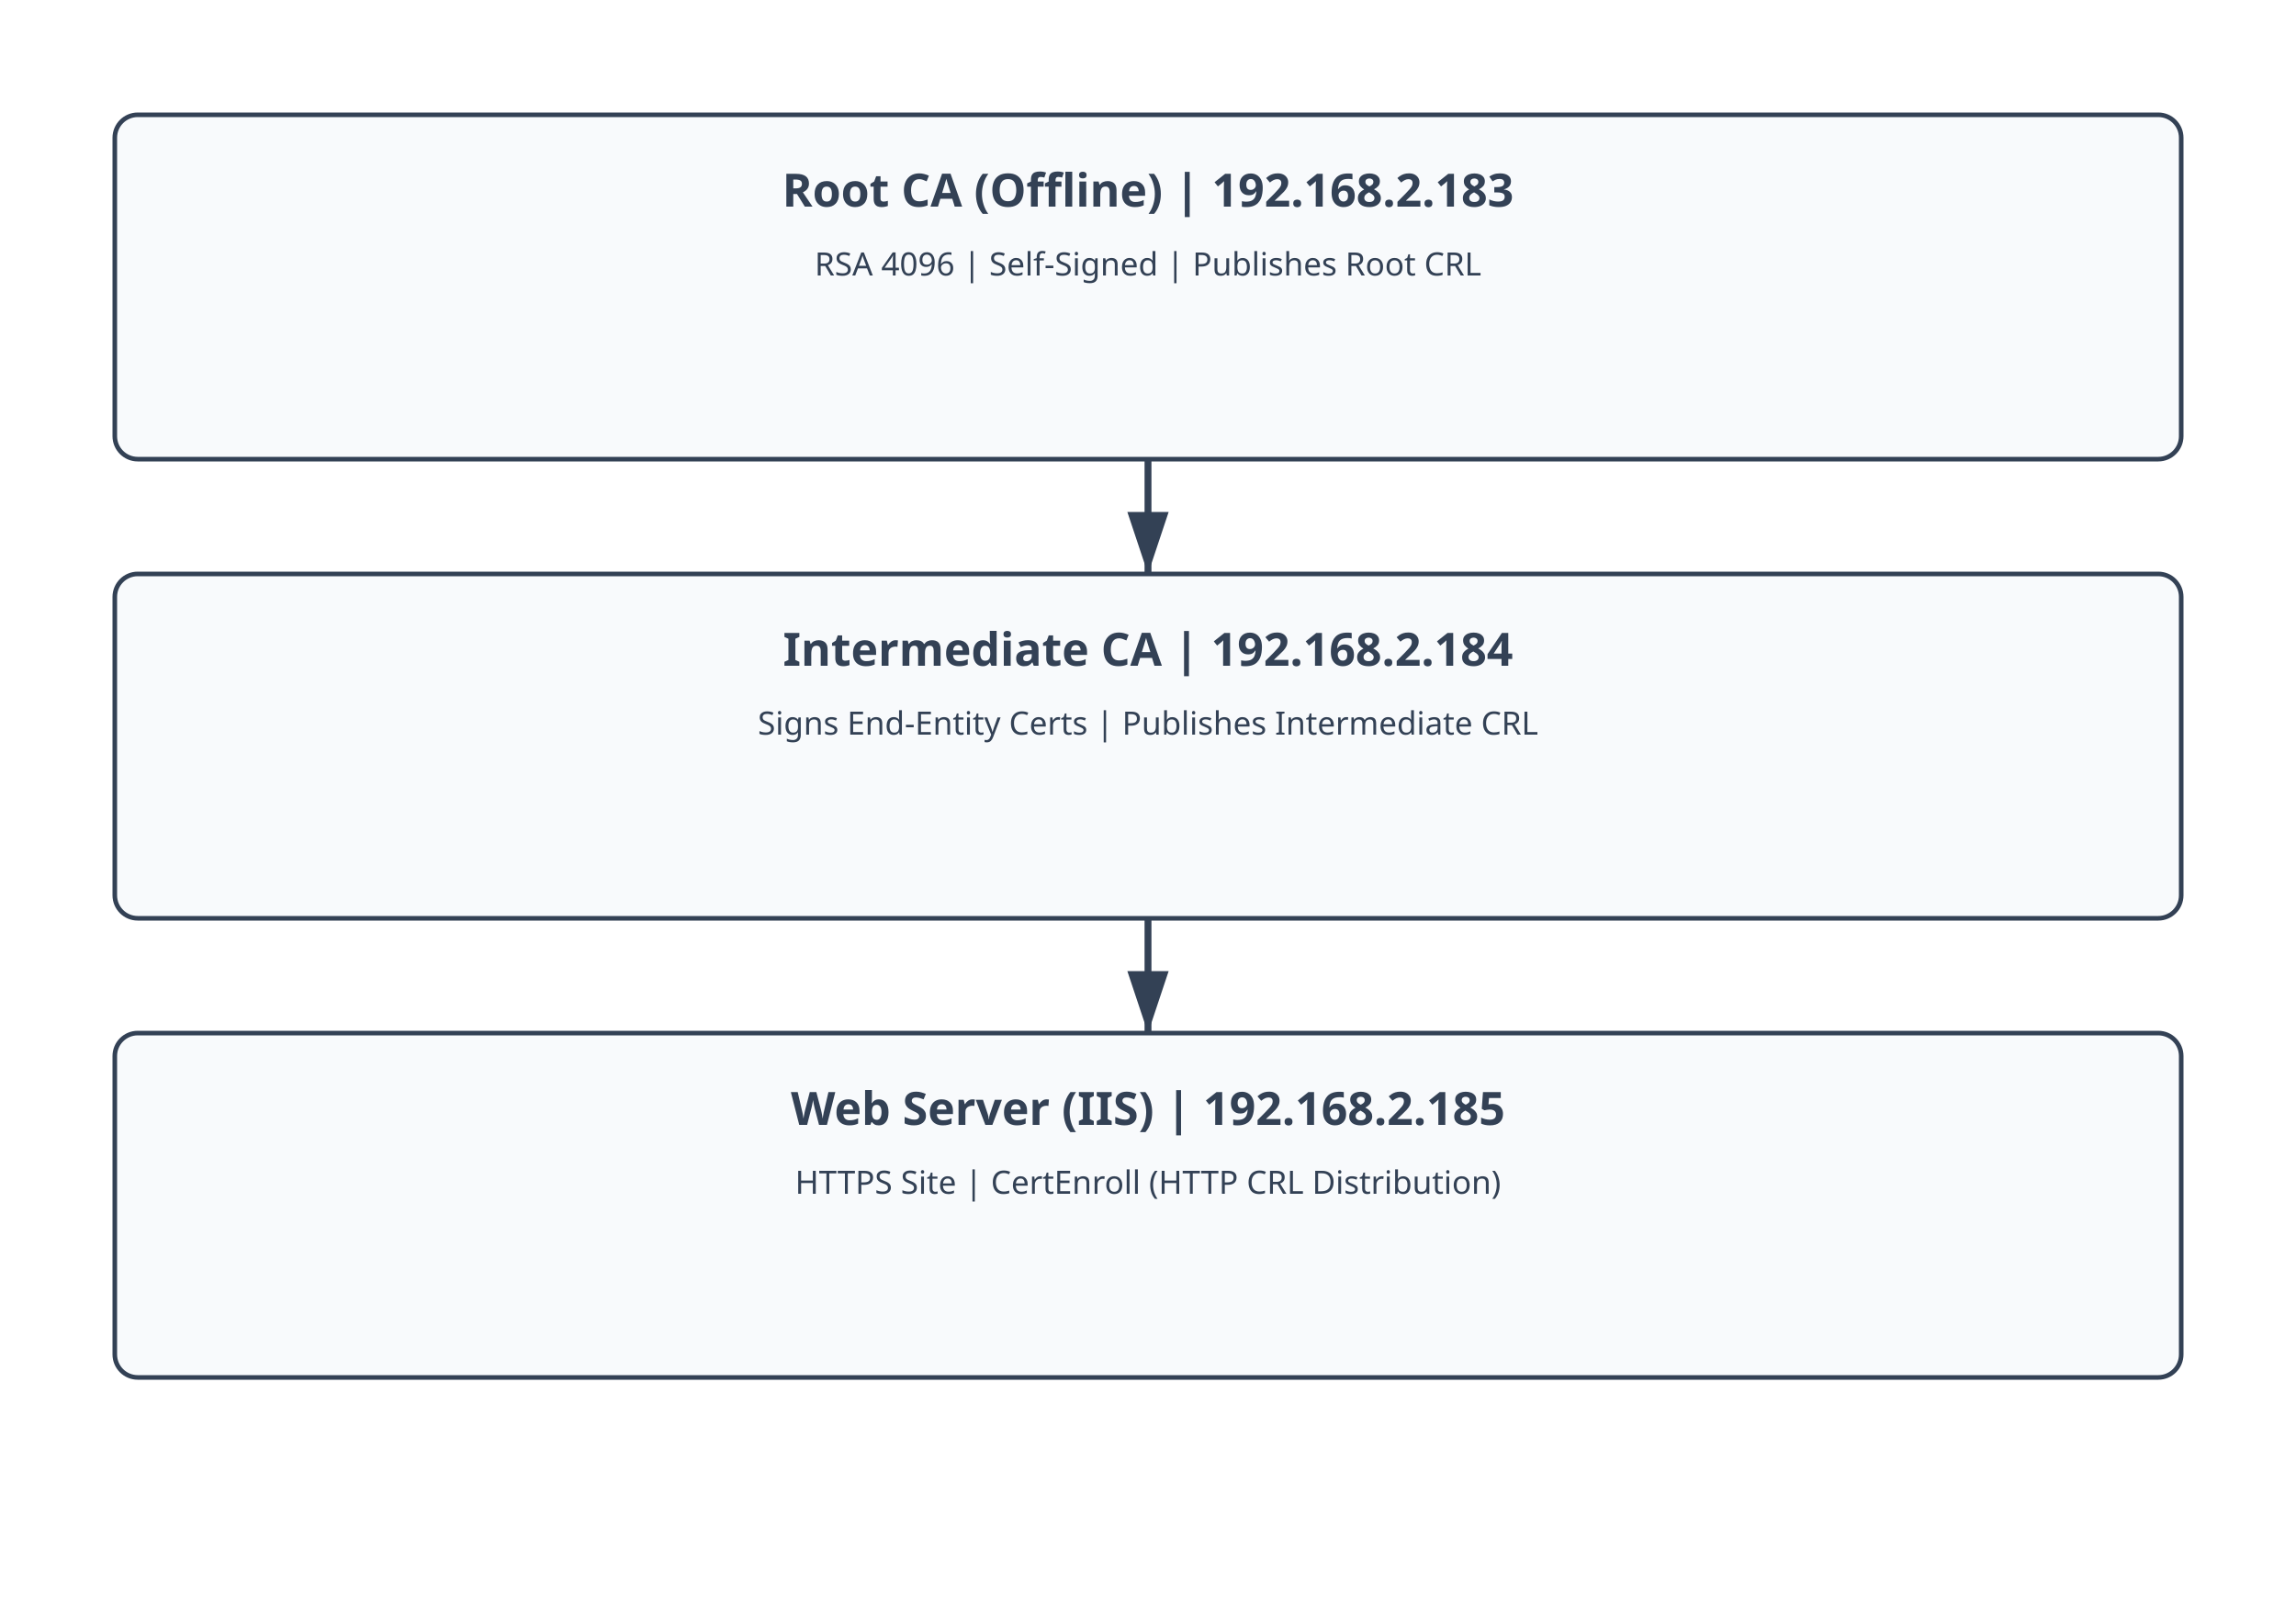
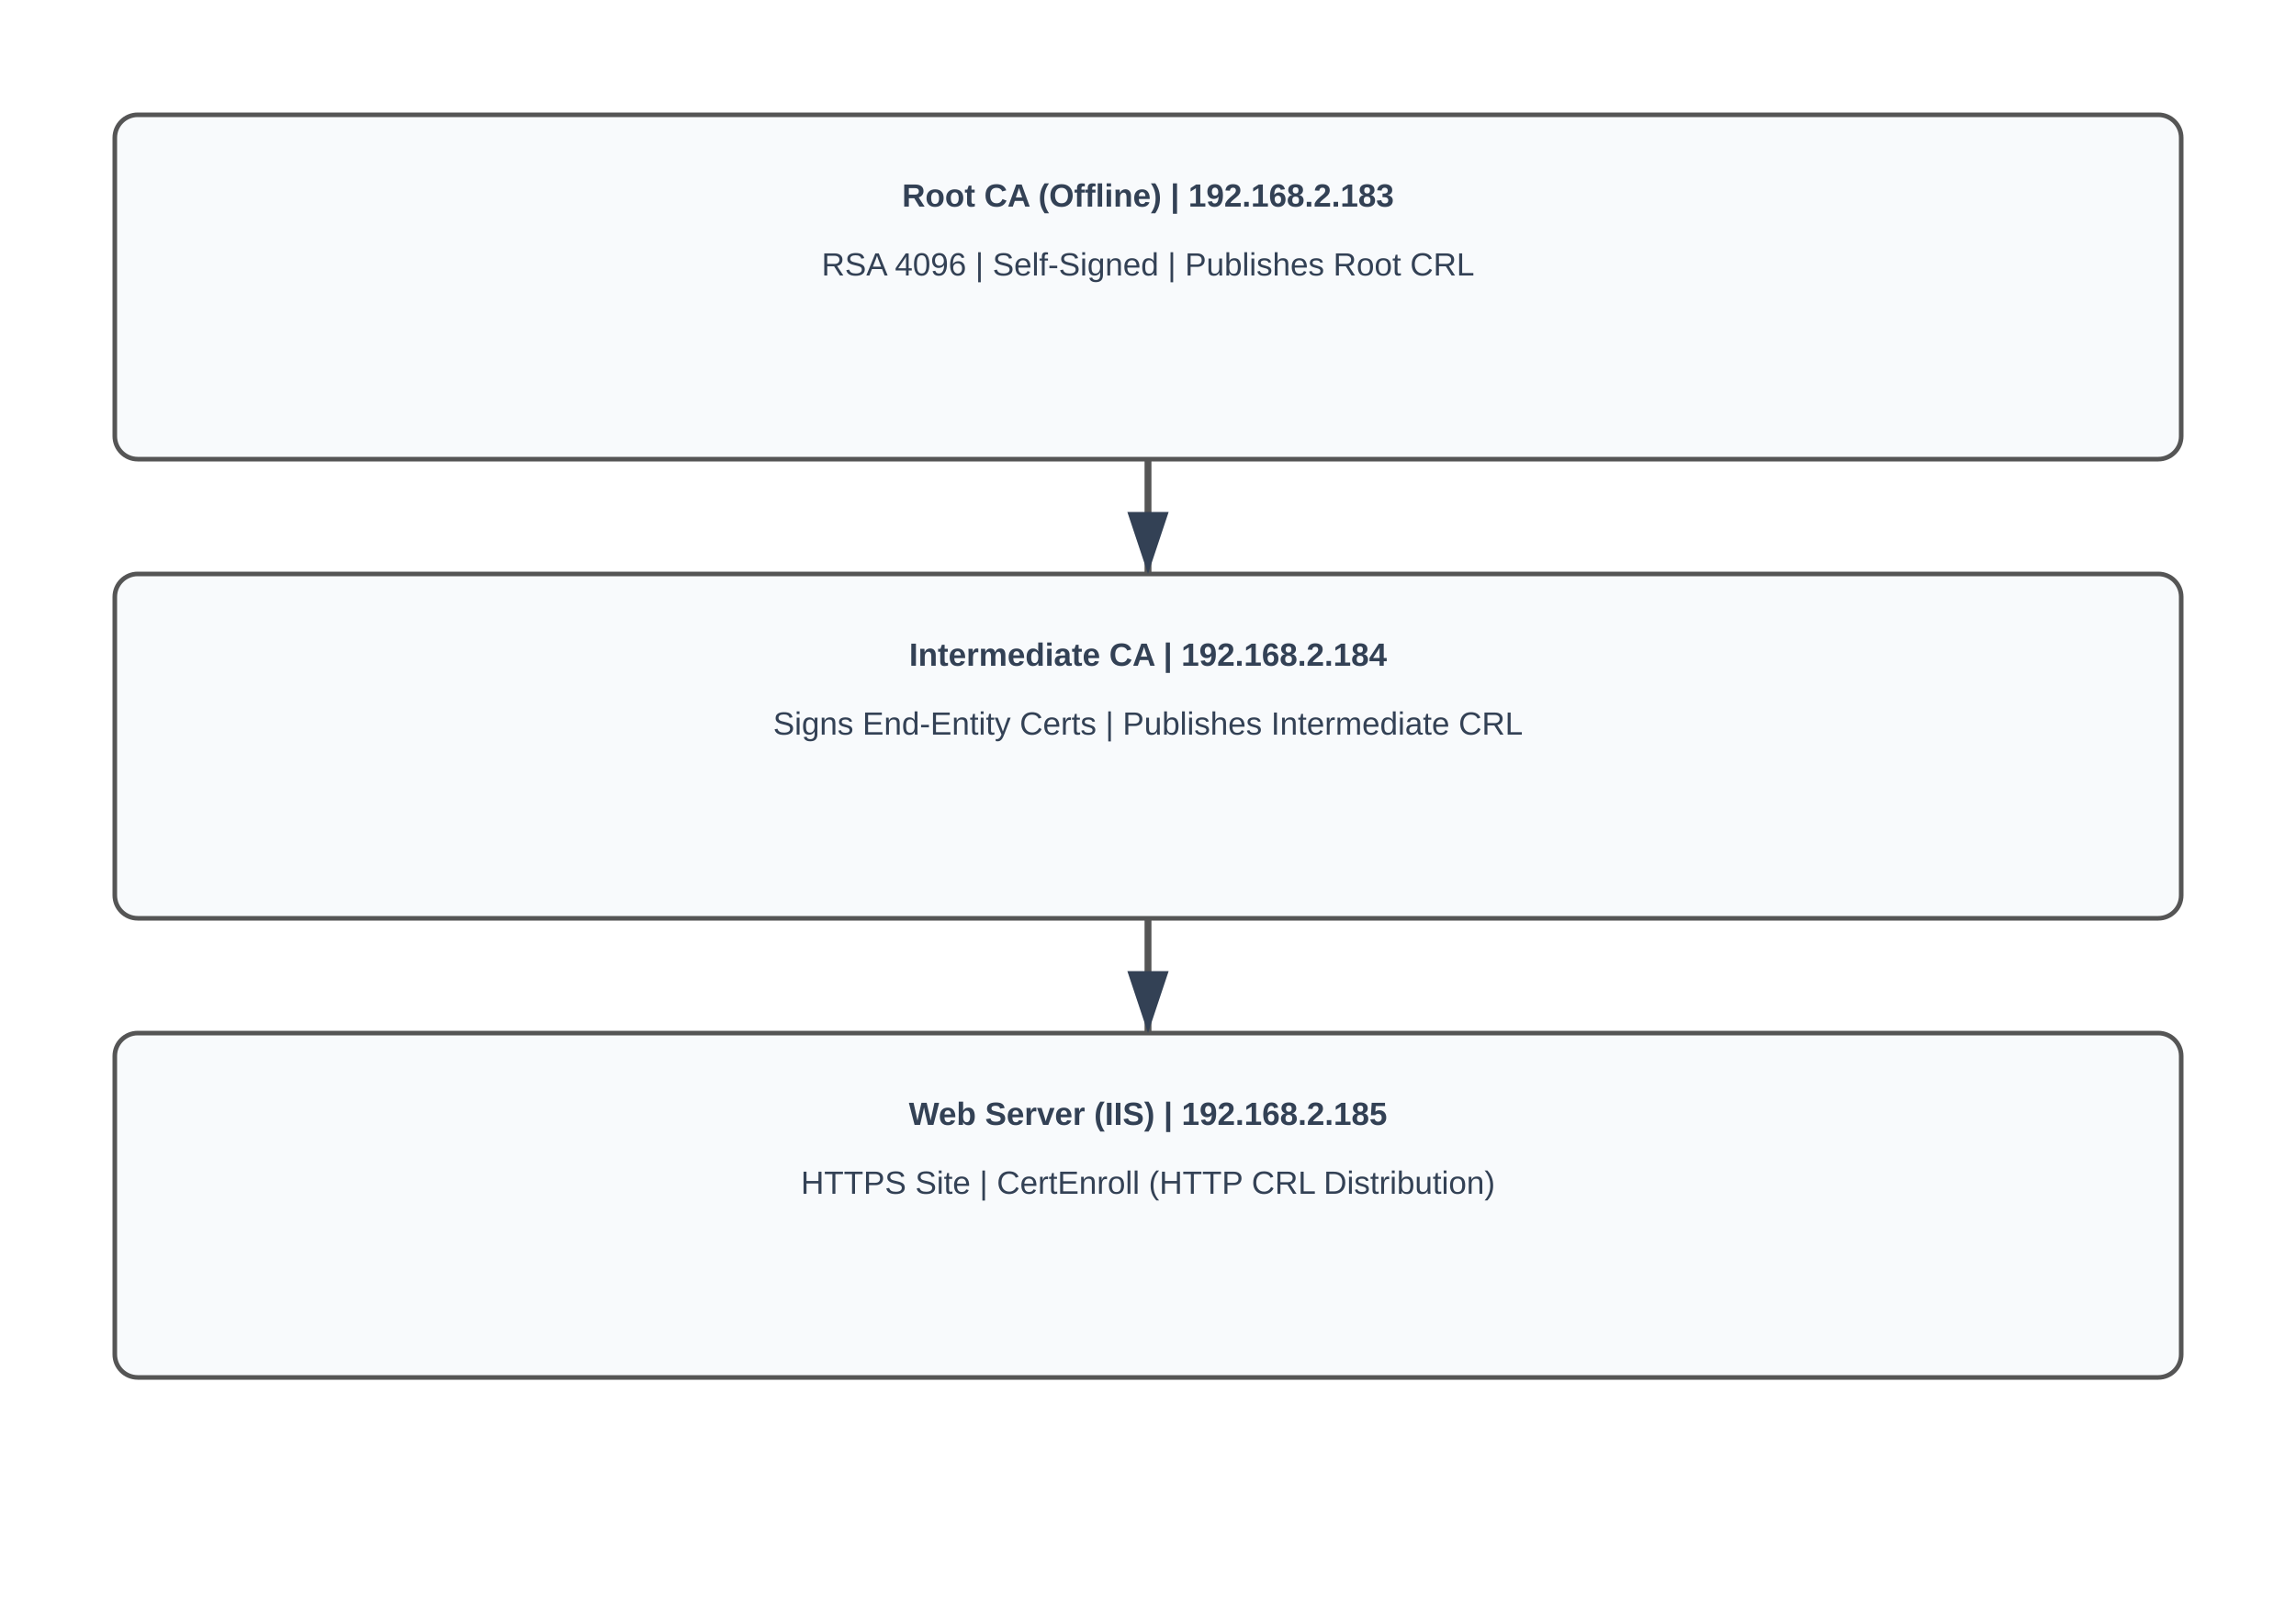
<svg xmlns="http://www.w3.org/2000/svg" width="1000" height="700">
  <rect width="100%" height="100%" fill="#ffffff" />
-   <rect x="50" y="50" width="900" height="150" rx="10" fill="#f8fafc" stroke="#334155" stroke-width="2" />
-   <text x="500" y="90" font-family="sans-serif" font-weight="bold" font-size="20" text-anchor="middle" fill="#334155">Root CA (Offline) | 192.168.2.183</text>
-   <text x="500" y="120" font-family="sans-serif" font-size="14" text-anchor="middle" fill="#334155">RSA 4096 | Self-Signed | Publishes Root CRL</text>
-   <rect x="50" y="250" width="900" height="150" rx="10" fill="#f8fafc" stroke="#334155" stroke-width="2" />
-   <text x="500" y="290" font-family="sans-serif" font-weight="bold" font-size="20" text-anchor="middle" fill="#334155">Intermediate CA | 192.168.2.184</text>
-   <text x="500" y="320" font-family="sans-serif" font-size="14" text-anchor="middle" fill="#334155">Signs End-Entity Certs | Publishes Intermediate CRL</text>
-   <rect x="50" y="450" width="900" height="150" rx="10" fill="#f8fafc" stroke="#334155" stroke-width="2" />
-   <text x="500" y="490" font-family="sans-serif" font-weight="bold" font-size="20" text-anchor="middle" fill="#334155">Web Server (IIS) | 192.168.2.185</text>
-   <text x="500" y="520" font-family="sans-serif" font-size="14" text-anchor="middle" fill="#334155">HTTPS Site | CertEnroll (HTTP CRL Distribution)</text>
-   <path d="M 500 200 L 500 250" stroke="#334155" stroke-width="3" marker-end="url(#arrow)" />
-   <path d="M 500 400 L 500 450" stroke="#334155" stroke-width="3" marker-end="url(#arrow)" />
+   <rect x="50" y="50" width="900" height="150" rx="10" fill="#f8fafc" stroke="#555" stroke-width="2" />
+   <text x="500" y="90" font-family="Arial" font-weight="bold" font-size="14" text-anchor="middle" fill="#334155">Root CA (Offline) | 192.168.2.183</text>
+   <text x="500" y="120" font-family="Arial" font-size="14" text-anchor="middle" fill="#334155">RSA 4096 | Self-Signed | Publishes Root CRL</text>
+   <rect x="50" y="250" width="900" height="150" rx="10" fill="#f8fafc" stroke="#555" stroke-width="2" />
+   <text x="500" y="290" font-family="Arial" font-weight="bold" font-size="14" text-anchor="middle" fill="#334155">Intermediate CA | 192.168.2.184</text>
+   <text x="500" y="320" font-family="Arial" font-size="14" text-anchor="middle" fill="#334155">Signs End-Entity Certs | Publishes Intermediate CRL</text>
+   <rect x="50" y="450" width="900" height="150" rx="10" fill="#f8fafc" stroke="#555" stroke-width="2" />
+   <text x="500" y="490" font-family="Arial" font-weight="bold" font-size="14" text-anchor="middle" fill="#334155">Web Server (IIS) | 192.168.2.185</text>
+   <text x="500" y="520" font-family="Arial" font-size="14" text-anchor="middle" fill="#334155">HTTPS Site | CertEnroll (HTTP CRL Distribution)</text>
+   <path d="M 500 200 L 500 250" stroke="#555" stroke-width="3" marker-end="url(#arrow)" />
+   <path d="M 500 400 L 500 450" stroke="#555" stroke-width="3" marker-end="url(#arrow)" />
  <defs>
    <marker id="arrow" markerWidth="10" markerHeight="10" refX="9" refY="3" orient="auto" markerUnits="strokeWidth">
      <path d="M0,0 L0,6 L9,3 z" fill="#334155" />
    </marker>
  </defs>
</svg>
